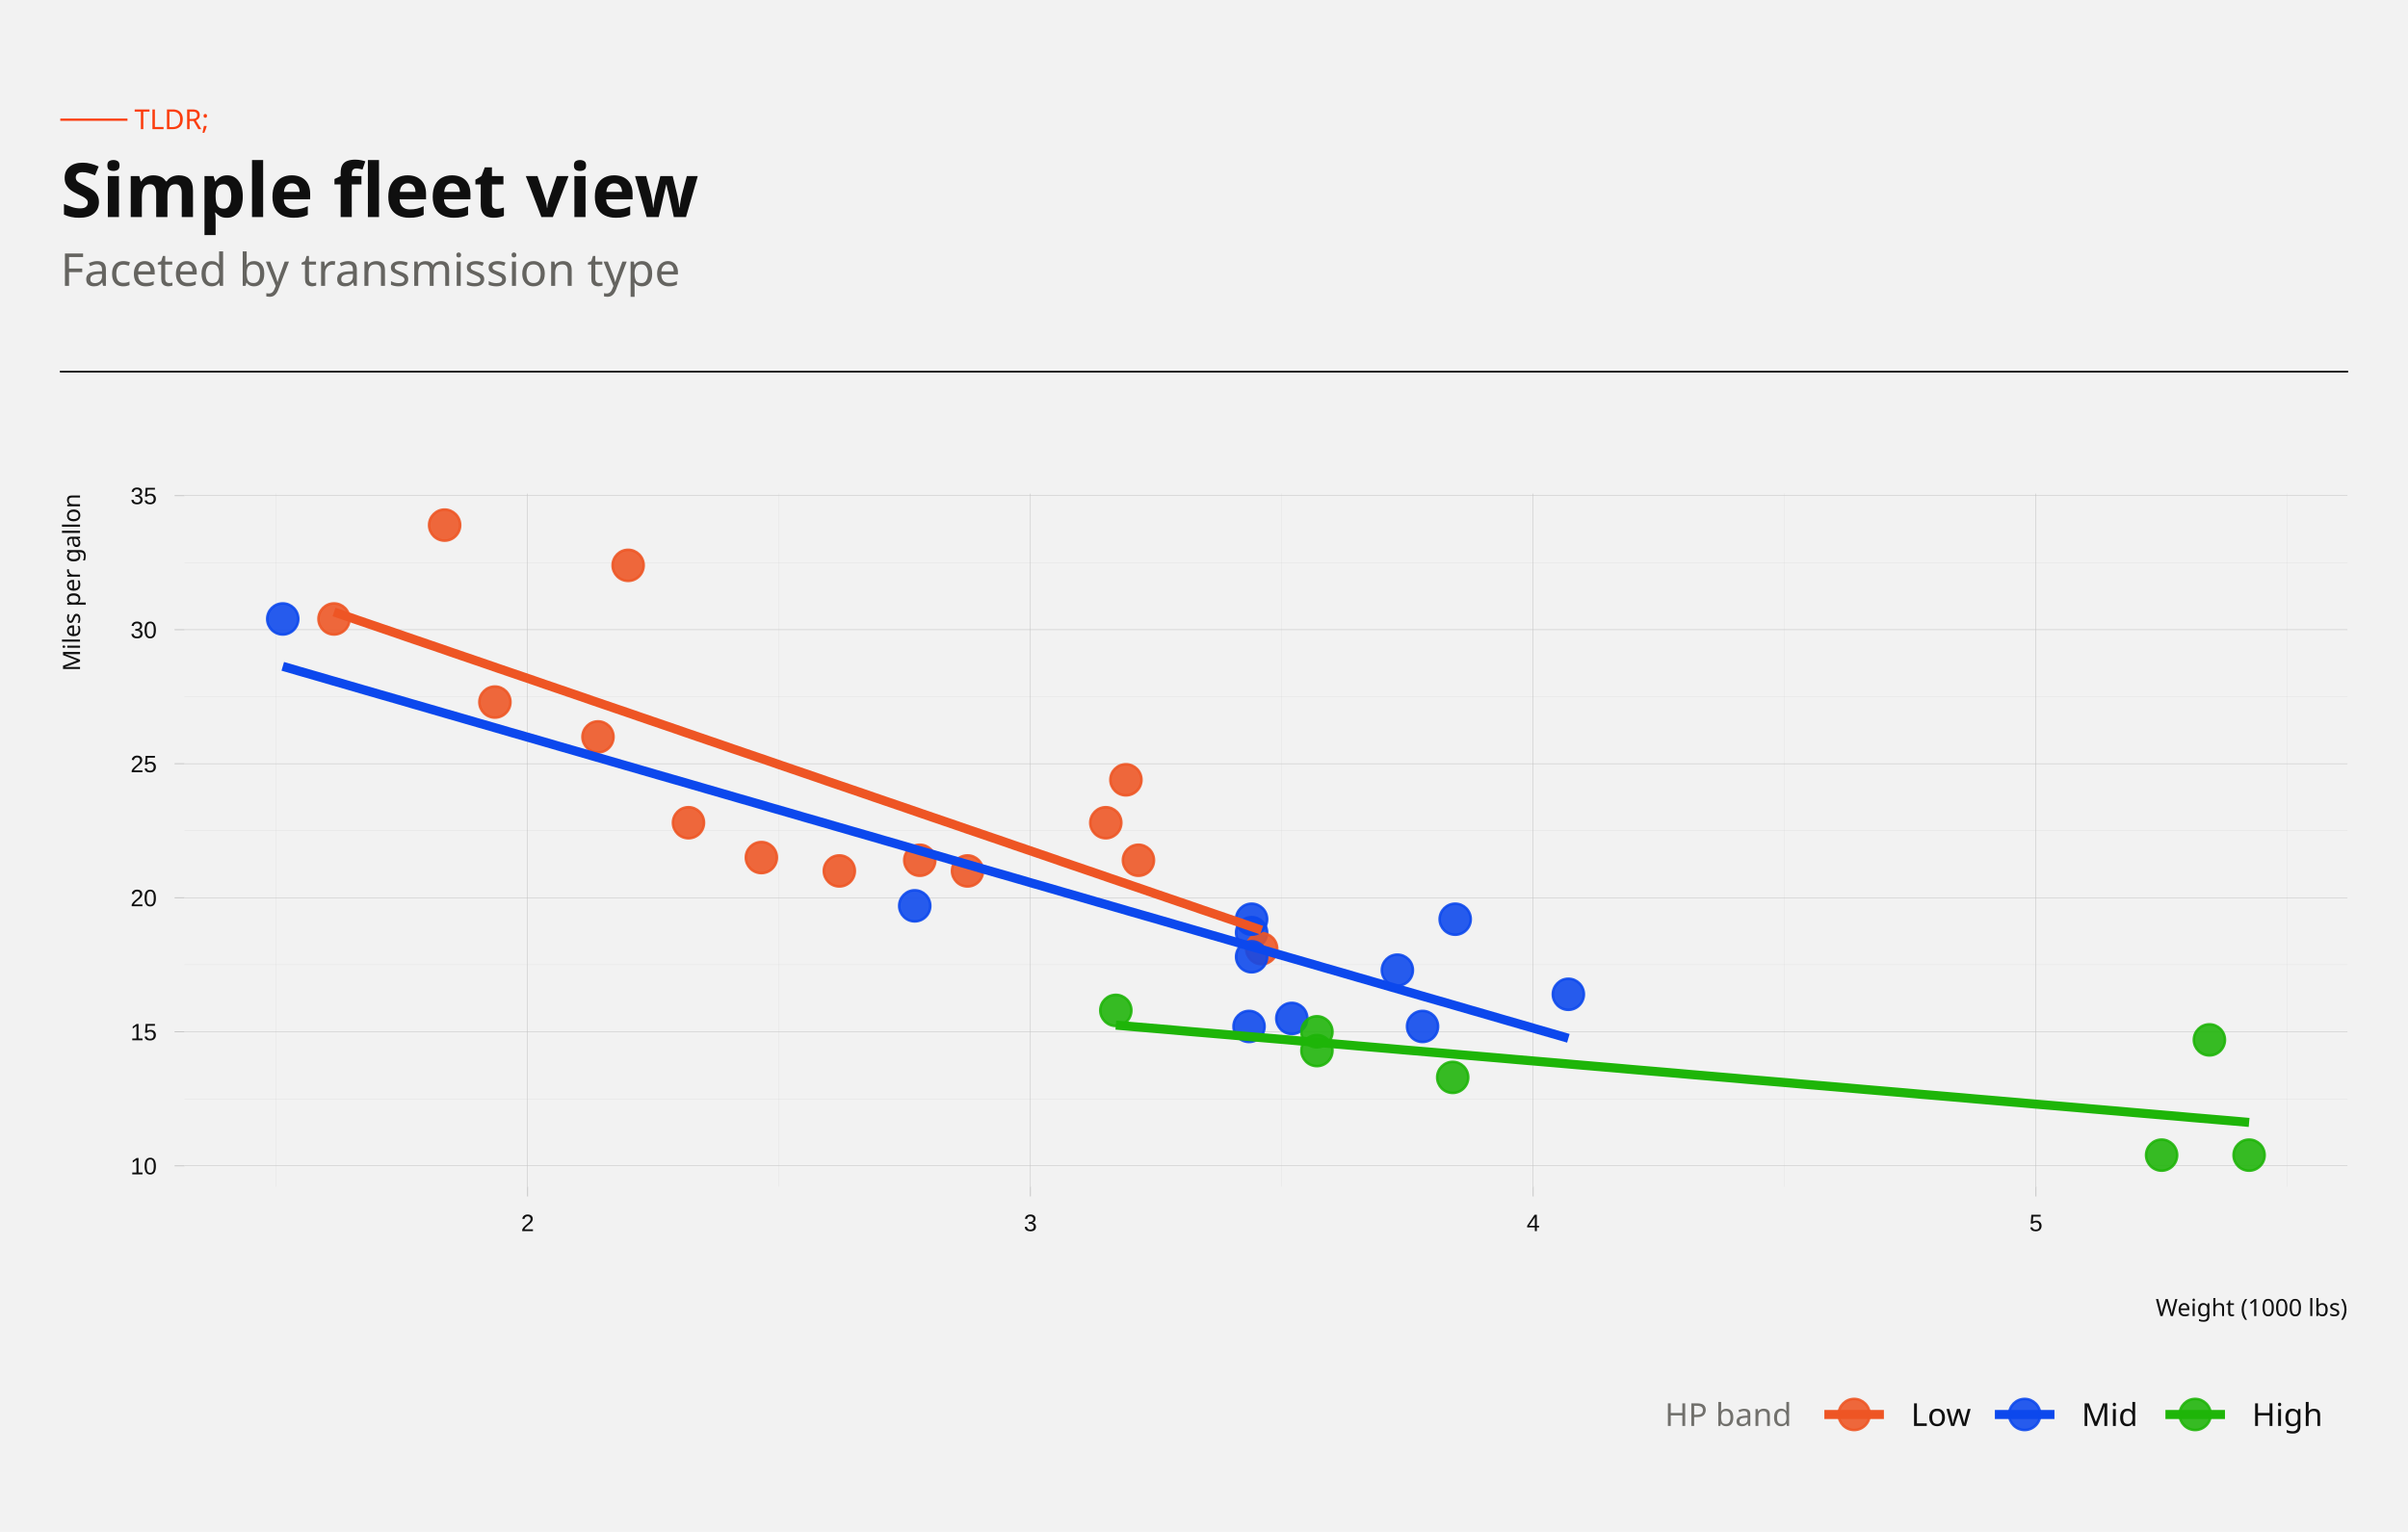
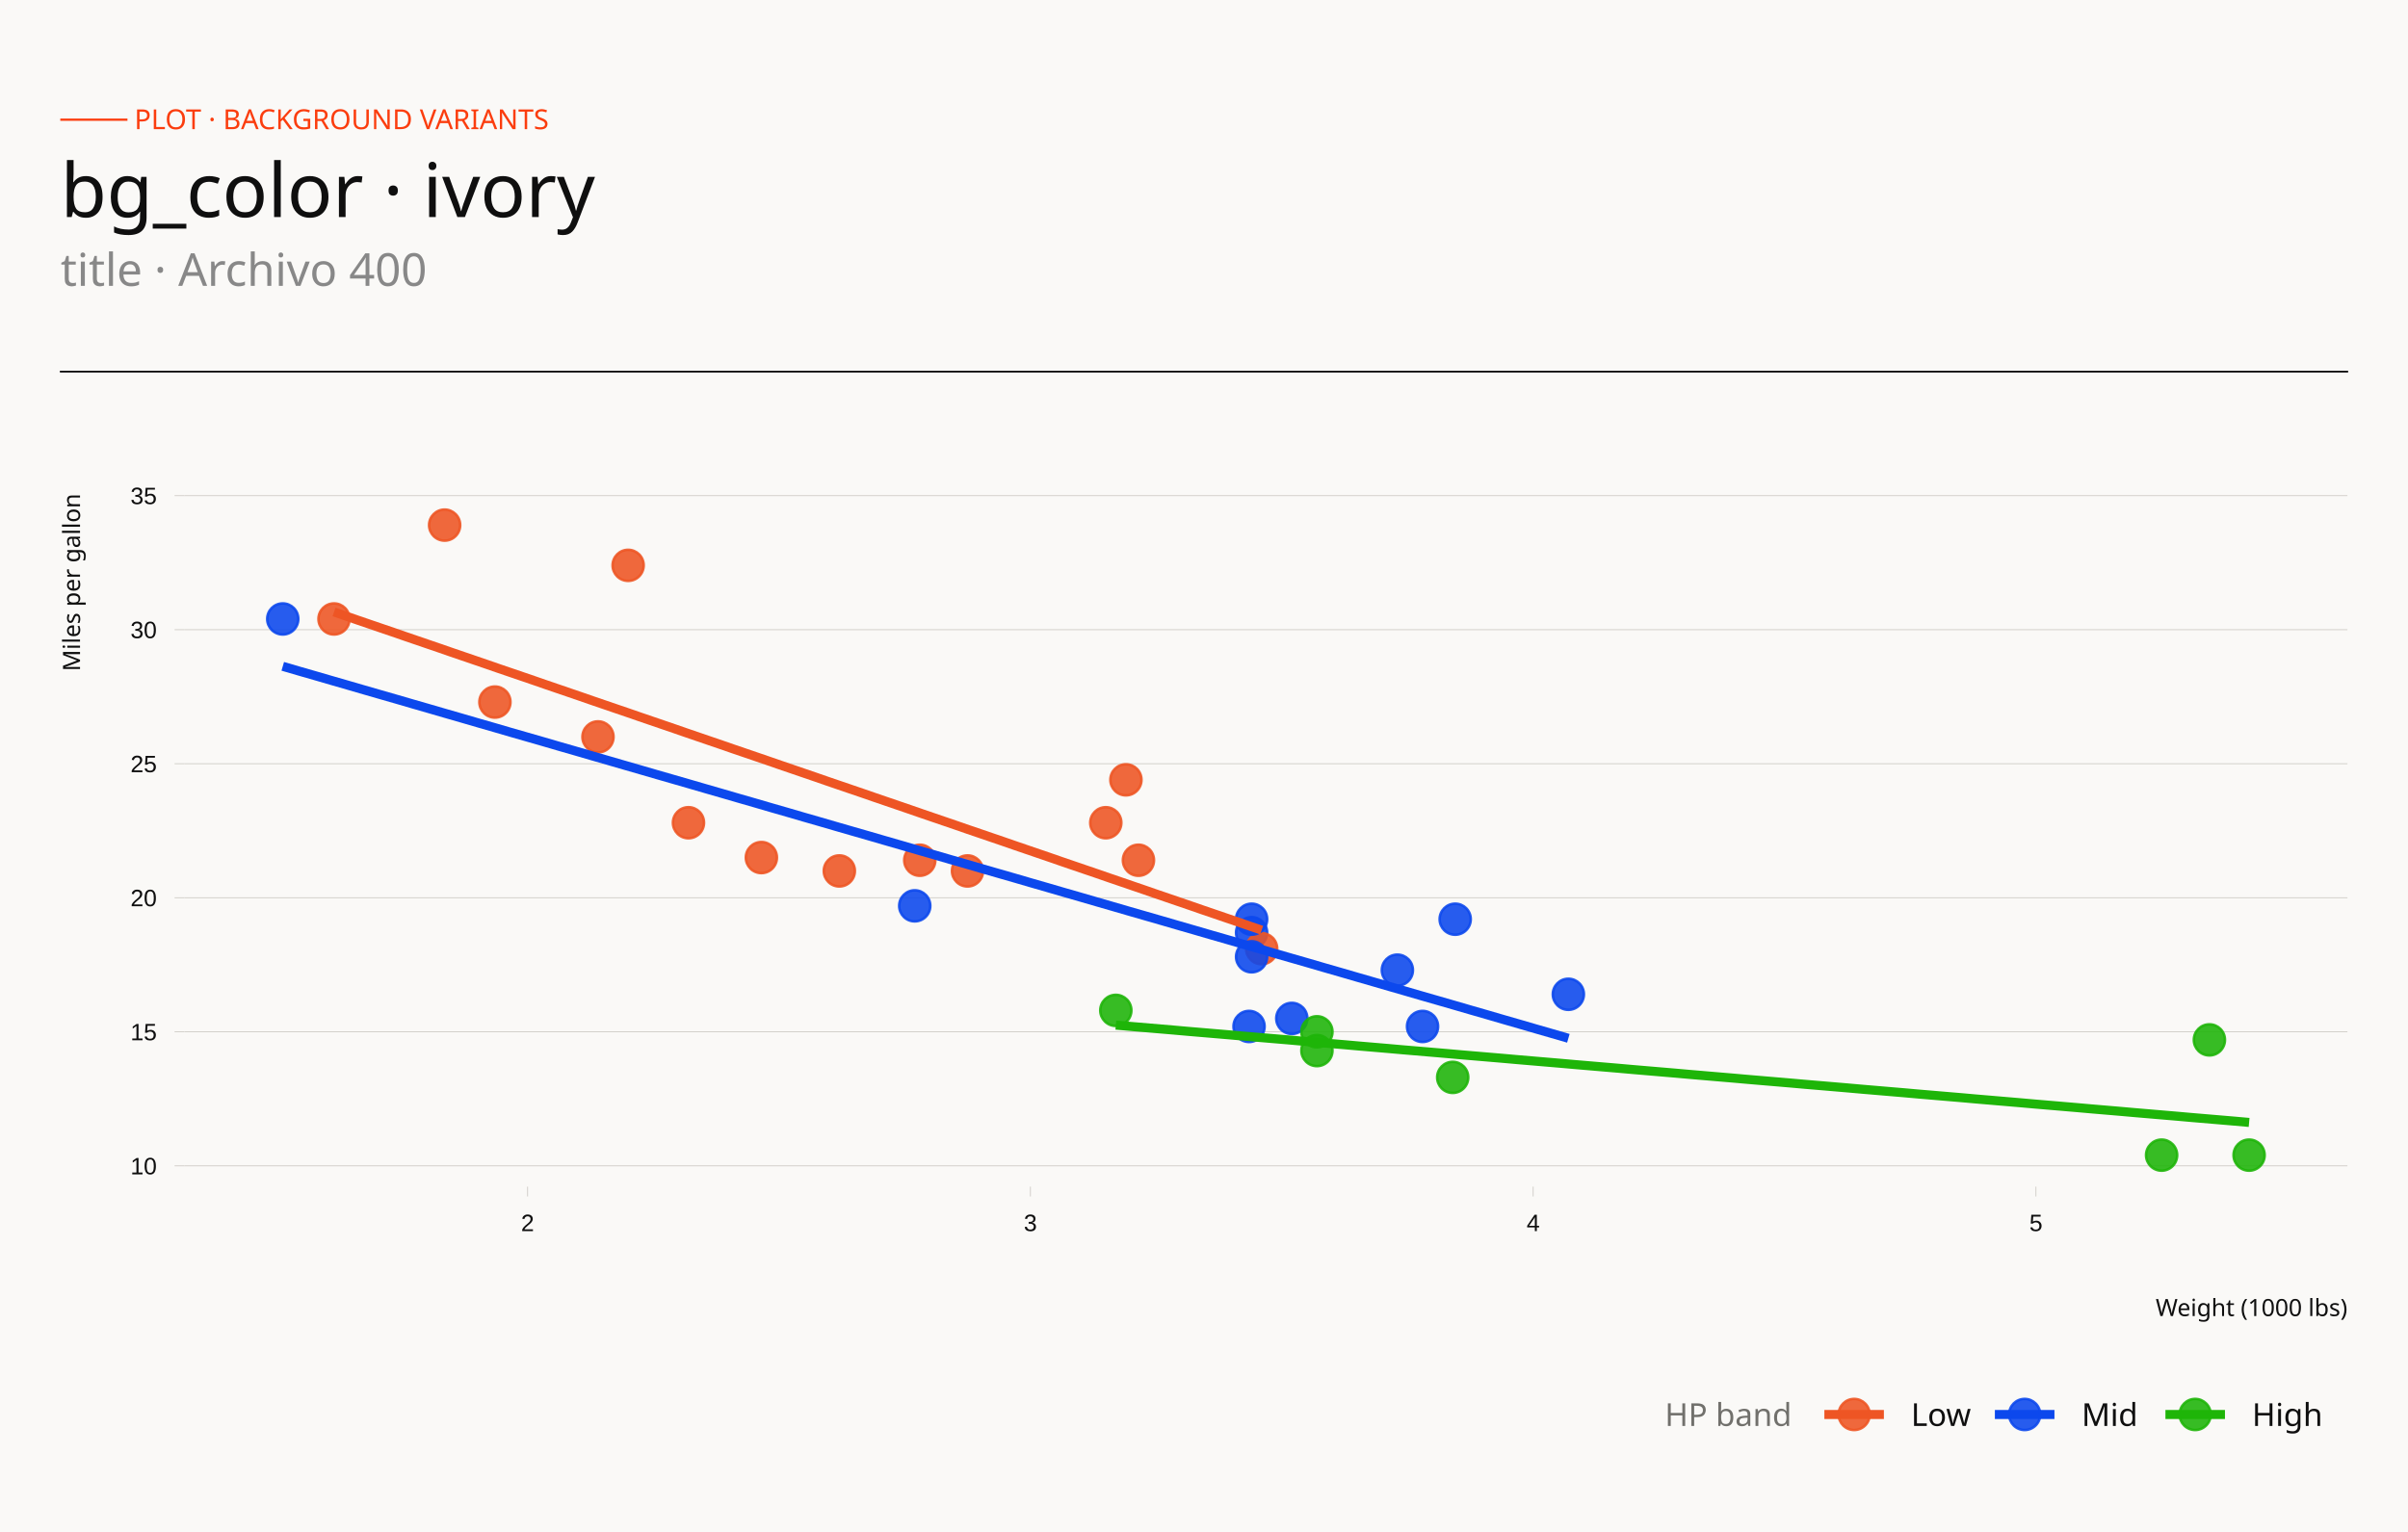
<svg xmlns="http://www.w3.org/2000/svg" width="396.00pt" height="252.00pt" viewBox="0 0 396.00 252.00">
  <g class="svglite">
    <defs>
      <style type="text/css">
    .svglite line, .svglite polyline, .svglite polygon, .svglite path, .svglite rect, .svglite circle {
      fill: none;
      stroke: #000000;
      stroke-linecap: round;
      stroke-linejoin: round;
      stroke-miterlimit: 10.00;
    }
    .svglite text {
      white-space: pre;
    }
    .svglite g.glyphgroup path {
      fill: inherit;
      stroke: none;
    }
  </style>
    </defs>
    <rect width="100%" height="100%" style="stroke: none; fill: none;" />
    <defs>
      <clipPath id="cpMC4wMHwzOTYuMDB8MC4wMHwyNTIuMDA=">
        <rect x="0.00" y="0.00" width="396.00" height="252.00" />
      </clipPath>
    </defs>
    <g clip-path="url(#cpMC4wMHwzOTYuMDB8MC4wMHwyNTIuMDA=)">
-       <rect x="0.00" y="0.00" width="396.00" height="252.00" style="stroke-width: 0.63; stroke: none; fill: #F2F2F2;" />
+       <rect x="0.00" y="0.00" width="396.00" height="252.00" style="stroke-width: 0.63; stroke: none; fill: #FAF9F7;" />
    </g>
    <defs>
      <clipPath id="cpMzAuMzN8Mzg2LjA0fDgxLjIwfDE5NS4yMA==">
        <rect x="30.33" y="81.20" width="355.71" height="114.00" />
      </clipPath>
    </defs>
    <g clip-path="url(#cpMzAuMzN8Mzg2LjA0fDgxLjIwfDE5NS4yMA==)">
-       <rect x="30.33" y="81.20" width="355.71" height="114.00" style="stroke-width: 0.63; stroke: none; fill: #F2F2F2;" />
-       <polyline points="30.33,180.76 386.04,180.76 " style="stroke-width: 0.043; stroke: #D6D6D6; stroke-linecap: butt;" />
-       <polyline points="30.33,158.71 386.04,158.71 " style="stroke-width: 0.043; stroke: #D6D6D6; stroke-linecap: butt;" />
-       <polyline points="30.33,136.66 386.04,136.66 " style="stroke-width: 0.043; stroke: #D6D6D6; stroke-linecap: butt;" />
-       <polyline points="30.33,114.61 386.04,114.61 " style="stroke-width: 0.043; stroke: #D6D6D6; stroke-linecap: butt;" />
-       <polyline points="30.33,92.56 386.04,92.56 " style="stroke-width: 0.043; stroke: #D6D6D6; stroke-linecap: butt;" />
-       <polyline points="45.42,195.20 45.42,81.20 " style="stroke-width: 0.043; stroke: #D6D6D6; stroke-linecap: butt;" />
-       <polyline points="128.10,195.20 128.10,81.20 " style="stroke-width: 0.043; stroke: #D6D6D6; stroke-linecap: butt;" />
-       <polyline points="210.79,195.20 210.79,81.20 " style="stroke-width: 0.043; stroke: #D6D6D6; stroke-linecap: butt;" />
-       <polyline points="293.47,195.20 293.47,81.20 " style="stroke-width: 0.043; stroke: #D6D6D6; stroke-linecap: butt;" />
-       <polyline points="376.15,195.20 376.15,81.20 " style="stroke-width: 0.043; stroke: #D6D6D6; stroke-linecap: butt;" />
-       <polyline points="30.33,191.78 386.04,191.78 " style="stroke-width: 0.085; stroke: #C4C4C4; stroke-linecap: butt;" />
-       <polyline points="30.33,169.73 386.04,169.73 " style="stroke-width: 0.085; stroke: #C4C4C4; stroke-linecap: butt;" />
-       <polyline points="30.33,147.68 386.04,147.68 " style="stroke-width: 0.085; stroke: #C4C4C4; stroke-linecap: butt;" />
-       <polyline points="30.33,125.63 386.04,125.63 " style="stroke-width: 0.085; stroke: #C4C4C4; stroke-linecap: butt;" />
-       <polyline points="30.33,103.58 386.04,103.58 " style="stroke-width: 0.085; stroke: #C4C4C4; stroke-linecap: butt;" />
-       <polyline points="30.33,81.53 386.04,81.53 " style="stroke-width: 0.085; stroke: #C4C4C4; stroke-linecap: butt;" />
-       <polyline points="86.76,195.20 86.76,81.20 " style="stroke-width: 0.085; stroke: #C4C4C4; stroke-linecap: butt;" />
-       <polyline points="169.45,195.20 169.45,81.20 " style="stroke-width: 0.085; stroke: #C4C4C4; stroke-linecap: butt;" />
-       <polyline points="252.13,195.20 252.13,81.20 " style="stroke-width: 0.085; stroke: #C4C4C4; stroke-linecap: butt;" />
-       <polyline points="334.81,195.20 334.81,81.20 " style="stroke-width: 0.085; stroke: #C4C4C4; stroke-linecap: butt;" />
+       <rect x="30.33" y="81.20" width="355.71" height="114.00" style="stroke-width: 0.63; stroke: none; fill: #FAF9F7;" />
+       <polyline points="30.33,191.78 386.04,191.78 " style="stroke-width: 0.15; stroke: #D0CEC8; stroke-linecap: butt;" />
+       <polyline points="30.33,169.73 386.04,169.73 " style="stroke-width: 0.15; stroke: #D0CEC8; stroke-linecap: butt;" />
+       <polyline points="30.33,147.68 386.04,147.68 " style="stroke-width: 0.15; stroke: #D0CEC8; stroke-linecap: butt;" />
+       <polyline points="30.33,125.63 386.04,125.63 " style="stroke-width: 0.15; stroke: #D0CEC8; stroke-linecap: butt;" />
+       <polyline points="30.33,103.58 386.04,103.58 " style="stroke-width: 0.15; stroke: #D0CEC8; stroke-linecap: butt;" />
+       <polyline points="30.33,81.53 386.04,81.53 " style="stroke-width: 0.15; stroke: #D0CEC8; stroke-linecap: butt;" />
      <circle cx="138.03" cy="143.27" r="2.56" style="stroke-width: 0.42; stroke: #EE5524; stroke-opacity: 0.88; fill: #EE5524; fill-opacity: 0.88;" />
      <circle cx="159.11" cy="143.27" r="2.56" style="stroke-width: 0.42; stroke: #EE5524; stroke-opacity: 0.88; fill: #EE5524; fill-opacity: 0.88;" />
      <circle cx="113.22" cy="135.34" r="2.56" style="stroke-width: 0.42; stroke: #EE5524; stroke-opacity: 0.88; fill: #EE5524; fill-opacity: 0.88;" />
      <circle cx="187.22" cy="141.51" r="2.56" style="stroke-width: 0.42; stroke: #EE5524; stroke-opacity: 0.88; fill: #EE5524; fill-opacity: 0.88;" />
      <circle cx="205.83" cy="153.42" r="2.56" style="stroke-width: 0.42; stroke: #0C48ED; stroke-opacity: 0.88; fill: #0C48ED; fill-opacity: 0.88;" />
      <circle cx="207.48" cy="156.06" r="2.56" style="stroke-width: 0.42; stroke: #EE5524; stroke-opacity: 0.88; fill: #EE5524; fill-opacity: 0.88;" />
      <circle cx="216.57" cy="172.82" r="2.56" style="stroke-width: 0.42; stroke: #1EB508; stroke-opacity: 0.88; fill: #1EB508; fill-opacity: 0.88;" />
      <circle cx="185.16" cy="128.28" r="2.56" style="stroke-width: 0.42; stroke: #EE5524; stroke-opacity: 0.88; fill: #EE5524; fill-opacity: 0.88;" />
      <circle cx="181.85" cy="135.34" r="2.56" style="stroke-width: 0.42; stroke: #EE5524; stroke-opacity: 0.88; fill: #EE5524; fill-opacity: 0.88;" />
      <circle cx="205.83" cy="151.21" r="2.56" style="stroke-width: 0.42; stroke: #0C48ED; stroke-opacity: 0.88; fill: #0C48ED; fill-opacity: 0.88;" />
      <circle cx="205.83" cy="157.39" r="2.56" style="stroke-width: 0.42; stroke: #0C48ED; stroke-opacity: 0.88; fill: #0C48ED; fill-opacity: 0.88;" />
      <circle cx="257.92" cy="163.56" r="2.56" style="stroke-width: 0.42; stroke: #0C48ED; stroke-opacity: 0.88; fill: #0C48ED; fill-opacity: 0.88;" />
      <circle cx="229.80" cy="159.59" r="2.56" style="stroke-width: 0.42; stroke: #0C48ED; stroke-opacity: 0.88; fill: #0C48ED; fill-opacity: 0.88;" />
      <circle cx="233.94" cy="168.85" r="2.56" style="stroke-width: 0.42; stroke: #0C48ED; stroke-opacity: 0.88; fill: #0C48ED; fill-opacity: 0.88;" />
      <circle cx="355.48" cy="190.02" r="2.56" style="stroke-width: 0.42; stroke: #1EB508; stroke-opacity: 0.88; fill: #1EB508; fill-opacity: 0.88;" />
      <circle cx="369.87" cy="190.02" r="2.56" style="stroke-width: 0.42; stroke: #1EB508; stroke-opacity: 0.88; fill: #1EB508; fill-opacity: 0.88;" />
      <circle cx="363.34" cy="171.06" r="2.56" style="stroke-width: 0.42; stroke: #1EB508; stroke-opacity: 0.88; fill: #1EB508; fill-opacity: 0.88;" />
      <circle cx="103.30" cy="93.00" r="2.56" style="stroke-width: 0.42; stroke: #EE5524; stroke-opacity: 0.88; fill: #EE5524; fill-opacity: 0.88;" />
      <circle cx="54.93" cy="101.82" r="2.56" style="stroke-width: 0.42; stroke: #EE5524; stroke-opacity: 0.88; fill: #EE5524; fill-opacity: 0.88;" />
      <circle cx="73.12" cy="86.38" r="2.56" style="stroke-width: 0.42; stroke: #EE5524; stroke-opacity: 0.88; fill: #EE5524; fill-opacity: 0.88;" />
      <circle cx="125.21" cy="141.07" r="2.56" style="stroke-width: 0.42; stroke: #EE5524; stroke-opacity: 0.88; fill: #EE5524; fill-opacity: 0.88;" />
      <circle cx="212.44" cy="167.53" r="2.56" style="stroke-width: 0.42; stroke: #0C48ED; stroke-opacity: 0.88; fill: #0C48ED; fill-opacity: 0.88;" />
      <circle cx="205.41" cy="168.85" r="2.56" style="stroke-width: 0.42; stroke: #0C48ED; stroke-opacity: 0.88; fill: #0C48ED; fill-opacity: 0.88;" />
      <circle cx="238.90" cy="177.23" r="2.56" style="stroke-width: 0.42; stroke: #1EB508; stroke-opacity: 0.88; fill: #1EB508; fill-opacity: 0.88;" />
      <circle cx="239.31" cy="151.21" r="2.56" style="stroke-width: 0.42; stroke: #0C48ED; stroke-opacity: 0.88; fill: #0C48ED; fill-opacity: 0.88;" />
      <circle cx="81.39" cy="115.49" r="2.56" style="stroke-width: 0.42; stroke: #EE5524; stroke-opacity: 0.88; fill: #EE5524; fill-opacity: 0.88;" />
      <circle cx="98.34" cy="121.22" r="2.56" style="stroke-width: 0.42; stroke: #EE5524; stroke-opacity: 0.88; fill: #EE5524; fill-opacity: 0.88;" />
      <circle cx="46.50" cy="101.82" r="2.56" style="stroke-width: 0.42; stroke: #0C48ED; stroke-opacity: 0.88; fill: #0C48ED; fill-opacity: 0.88;" />
      <circle cx="183.50" cy="166.21" r="2.56" style="stroke-width: 0.42; stroke: #1EB508; stroke-opacity: 0.88; fill: #1EB508; fill-opacity: 0.88;" />
      <circle cx="150.43" cy="149.01" r="2.56" style="stroke-width: 0.42; stroke: #0C48ED; stroke-opacity: 0.88; fill: #0C48ED; fill-opacity: 0.88;" />
      <circle cx="216.57" cy="169.73" r="2.56" style="stroke-width: 0.42; stroke: #1EB508; stroke-opacity: 0.88; fill: #1EB508; fill-opacity: 0.88;" />
      <circle cx="151.26" cy="141.51" r="2.56" style="stroke-width: 0.42; stroke: #EE5524; stroke-opacity: 0.88; fill: #EE5524; fill-opacity: 0.88;" />
      <polyline points="54.93,100.67 56.86,101.33 58.79,102.00 60.72,102.66 62.65,103.32 64.59,103.98 66.52,104.65 68.45,105.31 70.38,105.97 72.31,106.63 74.24,107.30 76.17,107.96 78.10,108.62 80.03,109.28 81.96,109.95 83.90,110.61 85.83,111.27 87.76,111.93 89.69,112.60 91.62,113.26 93.55,113.92 95.48,114.58 97.41,115.25 99.34,115.91 101.27,116.57 103.21,117.23 105.14,117.90 107.07,118.56 109.00,119.22 110.93,119.88 112.86,120.55 114.79,121.21 116.72,121.87 118.65,122.53 120.58,123.20 122.52,123.86 124.45,124.52 126.38,125.18 128.31,125.85 130.24,126.51 132.17,127.17 134.10,127.83 136.03,128.50 137.96,129.16 139.89,129.82 141.83,130.48 143.76,131.15 145.69,131.81 147.62,132.47 149.55,133.13 151.48,133.80 153.41,134.46 155.34,135.12 157.27,135.78 159.20,136.45 161.14,137.11 163.07,137.77 165.00,138.43 166.93,139.10 168.86,139.76 170.79,140.42 172.72,141.08 174.65,141.75 176.58,142.41 178.51,143.07 180.45,143.73 182.38,144.40 184.31,145.06 186.24,145.72 188.17,146.38 190.10,147.05 192.03,147.71 193.96,148.37 195.89,149.03 197.82,149.70 199.76,150.36 201.69,151.02 203.62,151.68 205.55,152.35 207.48,153.01 " style="stroke-width: 1.49; stroke: #EE5524; stroke-linecap: butt;" />
      <polyline points="46.50,109.61 49.17,110.39 51.85,111.16 54.53,111.94 57.20,112.71 59.88,113.49 62.55,114.26 65.23,115.03 67.91,115.81 70.58,116.58 73.26,117.36 75.93,118.13 78.61,118.91 81.29,119.68 83.96,120.46 86.64,121.23 89.32,122.00 91.99,122.78 94.67,123.55 97.34,124.33 100.02,125.10 102.70,125.88 105.37,126.65 108.05,127.43 110.73,128.20 113.40,128.97 116.08,129.75 118.75,130.52 121.43,131.30 124.11,132.07 126.78,132.85 129.46,133.62 132.13,134.40 134.81,135.17 137.49,135.95 140.16,136.72 142.84,137.49 145.52,138.27 148.19,139.04 150.87,139.82 153.54,140.59 156.22,141.37 158.90,142.14 161.57,142.92 164.25,143.69 166.93,144.46 169.60,145.24 172.28,146.01 174.95,146.79 177.63,147.56 180.31,148.34 182.98,149.11 185.66,149.89 188.34,150.66 191.01,151.43 193.69,152.21 196.36,152.98 199.04,153.76 201.72,154.53 204.39,155.31 207.07,156.08 209.74,156.86 212.42,157.63 215.10,158.40 217.77,159.18 220.45,159.95 223.13,160.73 225.80,161.50 228.48,162.28 231.15,163.05 233.83,163.83 236.51,164.60 239.18,165.37 241.86,166.15 244.54,166.92 247.21,167.70 249.89,168.47 252.56,169.25 255.24,170.02 257.92,170.80 " style="stroke-width: 1.49; stroke: #0C48ED; stroke-linecap: butt;" />
      <polyline points="183.50,168.63 185.86,168.84 188.22,169.04 190.58,169.24 192.94,169.44 195.30,169.65 197.66,169.85 200.02,170.05 202.37,170.25 204.73,170.46 207.09,170.66 209.45,170.86 211.81,171.06 214.17,171.27 216.53,171.47 218.89,171.67 221.25,171.87 223.61,172.08 225.97,172.28 228.32,172.48 230.68,172.69 233.04,172.89 235.40,173.09 237.76,173.29 240.12,173.50 242.48,173.70 244.84,173.90 247.20,174.10 249.56,174.31 251.91,174.51 254.27,174.71 256.63,174.91 258.99,175.12 261.35,175.32 263.71,175.52 266.07,175.72 268.43,175.93 270.79,176.13 273.15,176.33 275.51,176.53 277.86,176.74 280.22,176.94 282.58,177.14 284.94,177.34 287.30,177.55 289.66,177.75 292.02,177.95 294.38,178.15 296.74,178.36 299.10,178.56 301.46,178.76 303.81,178.96 306.17,179.17 308.53,179.37 310.89,179.57 313.25,179.77 315.61,179.98 317.97,180.18 320.33,180.38 322.69,180.58 325.05,180.79 327.41,180.99 329.76,181.19 332.12,181.39 334.48,181.60 336.84,181.80 339.20,182.00 341.56,182.20 343.92,182.41 346.28,182.61 348.64,182.81 351.00,183.02 353.36,183.22 355.71,183.42 358.07,183.62 360.43,183.83 362.79,184.03 365.15,184.23 367.51,184.43 369.87,184.64 " style="stroke-width: 1.49; stroke: #1EB508; stroke-linecap: butt;" />
    </g>
    <g clip-path="url(#cpMC4wMHwzOTYuMDB8MC4wMHwyNTIuMDA=)">
      <text x="25.79" y="193.18" text-anchor="end" style="font-size: 3.90px;fill: #0F0F0F; font-family: &quot;Arial&quot;;" textLength="4.31px" lengthAdjust="spacingAndGlyphs">10</text>
      <text x="25.79" y="171.13" text-anchor="end" style="font-size: 3.90px;fill: #0F0F0F; font-family: &quot;Arial&quot;;" textLength="4.31px" lengthAdjust="spacingAndGlyphs">15</text>
      <text x="25.79" y="149.08" text-anchor="end" style="font-size: 3.90px;fill: #0F0F0F; font-family: &quot;Arial&quot;;" textLength="4.31px" lengthAdjust="spacingAndGlyphs">20</text>
      <text x="25.79" y="127.03" text-anchor="end" style="font-size: 3.90px;fill: #0F0F0F; font-family: &quot;Arial&quot;;" textLength="4.31px" lengthAdjust="spacingAndGlyphs">25</text>
      <text x="25.79" y="104.98" text-anchor="end" style="font-size: 3.90px;fill: #0F0F0F; font-family: &quot;Arial&quot;;" textLength="4.31px" lengthAdjust="spacingAndGlyphs">30</text>
      <text x="25.79" y="82.93" text-anchor="end" style="font-size: 3.90px;fill: #0F0F0F; font-family: &quot;Arial&quot;;" textLength="4.31px" lengthAdjust="spacingAndGlyphs">35</text>
-       <polyline points="28.71,191.78 30.33,191.78 " style="stroke-width: 0.15; stroke: #C4C4C4; stroke-linecap: butt;" />
-       <polyline points="28.71,169.73 30.33,169.73 " style="stroke-width: 0.15; stroke: #C4C4C4; stroke-linecap: butt;" />
-       <polyline points="28.71,147.68 30.33,147.68 " style="stroke-width: 0.15; stroke: #C4C4C4; stroke-linecap: butt;" />
-       <polyline points="28.71,125.63 30.33,125.63 " style="stroke-width: 0.15; stroke: #C4C4C4; stroke-linecap: butt;" />
-       <polyline points="28.71,103.58 30.33,103.58 " style="stroke-width: 0.15; stroke: #C4C4C4; stroke-linecap: butt;" />
-       <polyline points="28.71,81.53 30.33,81.53 " style="stroke-width: 0.15; stroke: #C4C4C4; stroke-linecap: butt;" />
-       <polyline points="86.76,196.82 86.76,195.20 " style="stroke-width: 0.15; stroke: #C4C4C4; stroke-linecap: butt;" />
-       <polyline points="169.45,196.82 169.45,195.20 " style="stroke-width: 0.15; stroke: #C4C4C4; stroke-linecap: butt;" />
-       <polyline points="252.13,196.82 252.13,195.20 " style="stroke-width: 0.15; stroke: #C4C4C4; stroke-linecap: butt;" />
-       <polyline points="334.81,196.82 334.81,195.20 " style="stroke-width: 0.15; stroke: #C4C4C4; stroke-linecap: butt;" />
+       <polyline points="28.71,191.78 30.33,191.78 " style="stroke-width: 0.15; stroke: #D0CEC8; stroke-linecap: butt;" />
+       <polyline points="28.71,169.73 30.33,169.73 " style="stroke-width: 0.15; stroke: #D0CEC8; stroke-linecap: butt;" />
+       <polyline points="28.71,147.68 30.33,147.68 " style="stroke-width: 0.15; stroke: #D0CEC8; stroke-linecap: butt;" />
+       <polyline points="28.71,125.63 30.33,125.63 " style="stroke-width: 0.15; stroke: #D0CEC8; stroke-linecap: butt;" />
+       <polyline points="28.71,103.58 30.33,103.58 " style="stroke-width: 0.15; stroke: #D0CEC8; stroke-linecap: butt;" />
+       <polyline points="28.71,81.53 30.33,81.53 " style="stroke-width: 0.15; stroke: #D0CEC8; stroke-linecap: butt;" />
+       <polyline points="86.76,196.82 86.76,195.20 " style="stroke-width: 0.15; stroke: #D0CEC8; stroke-linecap: butt;" />
+       <polyline points="169.45,196.82 169.45,195.20 " style="stroke-width: 0.15; stroke: #D0CEC8; stroke-linecap: butt;" />
+       <polyline points="252.13,196.82 252.13,195.20 " style="stroke-width: 0.15; stroke: #D0CEC8; stroke-linecap: butt;" />
+       <polyline points="334.81,196.82 334.81,195.20 " style="stroke-width: 0.15; stroke: #D0CEC8; stroke-linecap: butt;" />
      <text x="86.76" y="202.52" text-anchor="middle" style="font-size: 3.90px;fill: #0F0F0F; font-family: &quot;Arial&quot;;" textLength="2.16px" lengthAdjust="spacingAndGlyphs">2</text>
      <text x="169.45" y="202.52" text-anchor="middle" style="font-size: 3.90px;fill: #0F0F0F; font-family: &quot;Arial&quot;;" textLength="2.16px" lengthAdjust="spacingAndGlyphs">3</text>
      <text x="252.13" y="202.52" text-anchor="middle" style="font-size: 3.90px;fill: #0F0F0F; font-family: &quot;Arial&quot;;" textLength="2.16px" lengthAdjust="spacingAndGlyphs">4</text>
      <text x="334.81" y="202.52" text-anchor="middle" style="font-size: 3.90px;fill: #0F0F0F; font-family: &quot;Arial&quot;;" textLength="2.16px" lengthAdjust="spacingAndGlyphs">5</text>
      <text x="386.04" y="216.49" text-anchor="end" style="font-size: 3.90px; font-weight: 100;fill: #0F0F0F; font-family: &quot;JetBrains Mono&quot;;" textLength="39.58px" lengthAdjust="spacingAndGlyphs">Weight (1000 lbs)</text>
      <text transform="translate(13.16,81.20) rotate(-90)" text-anchor="end" style="font-size: 3.90px; font-weight: 100;fill: #0F0F0F; font-family: &quot;JetBrains Mono&quot;;" textLength="37.25px" lengthAdjust="spacingAndGlyphs">Miles per gallon</text>
      <rect x="270.56" y="223.32" width="115.48" height="18.72" style="stroke-width: 0.75; stroke: none;" />
-       <rect x="270.56" y="223.32" width="115.48" height="18.72" style="stroke-width: 0.63; stroke: none; fill: #F2F2F2;" />
+       <rect x="270.56" y="223.32" width="115.48" height="18.72" style="stroke-width: 0.63; stroke: none; fill: #FAF9F7;" />
      <text x="273.79" y="234.57" style="font-size: 5.20px;fill: #71706C; font-family: &quot;JetBrains Mono&quot;;" textLength="21.77px" lengthAdjust="spacingAndGlyphs">HP band</text>
-       <rect x="298.80" y="226.56" width="12.24" height="12.24" style="stroke-width: 0.63; stroke: none; fill: #F2F2F2;" />
+       <rect x="298.80" y="226.56" width="12.24" height="12.24" style="stroke-width: 0.63; stroke: none; fill: #FAF9F7;" />
      <circle cx="304.92" cy="232.68" r="2.56" style="stroke-width: 0.42; stroke: #EE5524; stroke-opacity: 0.88; fill: #EE5524; fill-opacity: 0.88;" />
      <line x1="300.02" y1="232.68" x2="309.81" y2="232.68" style="stroke-width: 1.49; stroke: #EE5524; stroke-linecap: butt;" />
-       <rect x="326.84" y="226.56" width="12.24" height="12.24" style="stroke-width: 0.63; stroke: none; fill: #F2F2F2;" />
+       <rect x="326.84" y="226.56" width="12.24" height="12.24" style="stroke-width: 0.63; stroke: none; fill: #FAF9F7;" />
      <circle cx="332.96" cy="232.68" r="2.56" style="stroke-width: 0.42; stroke: #0C48ED; stroke-opacity: 0.88; fill: #0C48ED; fill-opacity: 0.88;" />
      <line x1="328.06" y1="232.68" x2="337.86" y2="232.68" style="stroke-width: 1.49; stroke: #0C48ED; stroke-linecap: butt;" />
-       <rect x="354.88" y="226.56" width="12.24" height="12.24" style="stroke-width: 0.63; stroke: none; fill: #F2F2F2;" />
+       <rect x="354.88" y="226.56" width="12.24" height="12.24" style="stroke-width: 0.63; stroke: none; fill: #FAF9F7;" />
      <circle cx="361.00" cy="232.68" r="2.56" style="stroke-width: 0.42; stroke: #1EB508; stroke-opacity: 0.88; fill: #1EB508; fill-opacity: 0.88;" />
      <line x1="356.11" y1="232.68" x2="365.90" y2="232.68" style="stroke-width: 1.49; stroke: #1EB508; stroke-linecap: butt;" />
      <text x="314.27" y="234.57" style="font-size: 5.20px;fill: #0F0F0F; font-family: &quot;JetBrains Mono&quot;;" textLength="9.33px" lengthAdjust="spacingAndGlyphs">Low</text>
      <text x="342.32" y="234.57" style="font-size: 5.20px;fill: #0F0F0F; font-family: &quot;JetBrains Mono&quot;;" textLength="9.33px" lengthAdjust="spacingAndGlyphs">Mid</text>
      <text x="370.36" y="234.57" style="font-size: 5.20px;fill: #0F0F0F; font-family: &quot;JetBrains Mono&quot;;" textLength="12.44px" lengthAdjust="spacingAndGlyphs">High</text>
-       <text x="9.96" y="47.03" style="font-size: 7.47px;fill: #656460; font-family: &quot;Satoshi&quot;;" textLength="94.25px" lengthAdjust="spacingAndGlyphs">Faceted by transmission type</text>
+       <text x="9.96" y="47.03" style="font-size: 7.47px;fill: #888888; font-family: &quot;Satoshi&quot;;" textLength="59.38px" lengthAdjust="spacingAndGlyphs">title · Archivo 400</text>
      <polyline points="9.96,61.13 386.04,61.13 " style="stroke-width: 0.30; stroke: #0F0F0F;" />
-       <text x="9.96" y="35.70" style="font-size: 12.35px; font-weight: 600;fill: #0F0F0F; font-family: &quot;Archivo&quot;;" textLength="94.80px" lengthAdjust="spacingAndGlyphs">Simple fleet view</text>
-       <text x="9.96" y="21.25" style="font-size: 4.55px;fill: #FB3D0E; font-family: &quot;JetBrains Mono&quot;;" textLength="27.34px" lengthAdjust="spacingAndGlyphs">──── TLDR;</text>
+       <text x="9.96" y="35.70" style="font-size: 12.35px;fill: #0F0F0F; font-family: &quot;Archivo&quot;;" textLength="82.48px" lengthAdjust="spacingAndGlyphs">bg_color · ivory</text>
+       <text x="9.96" y="21.25" style="font-size: 4.55px;fill: #FB3D0E; font-family: &quot;JetBrains Mono&quot;;" textLength="84.77px" lengthAdjust="spacingAndGlyphs">──── PLOT · BACKGROUND VARIANTS</text>
    </g>
  </g>
</svg>
